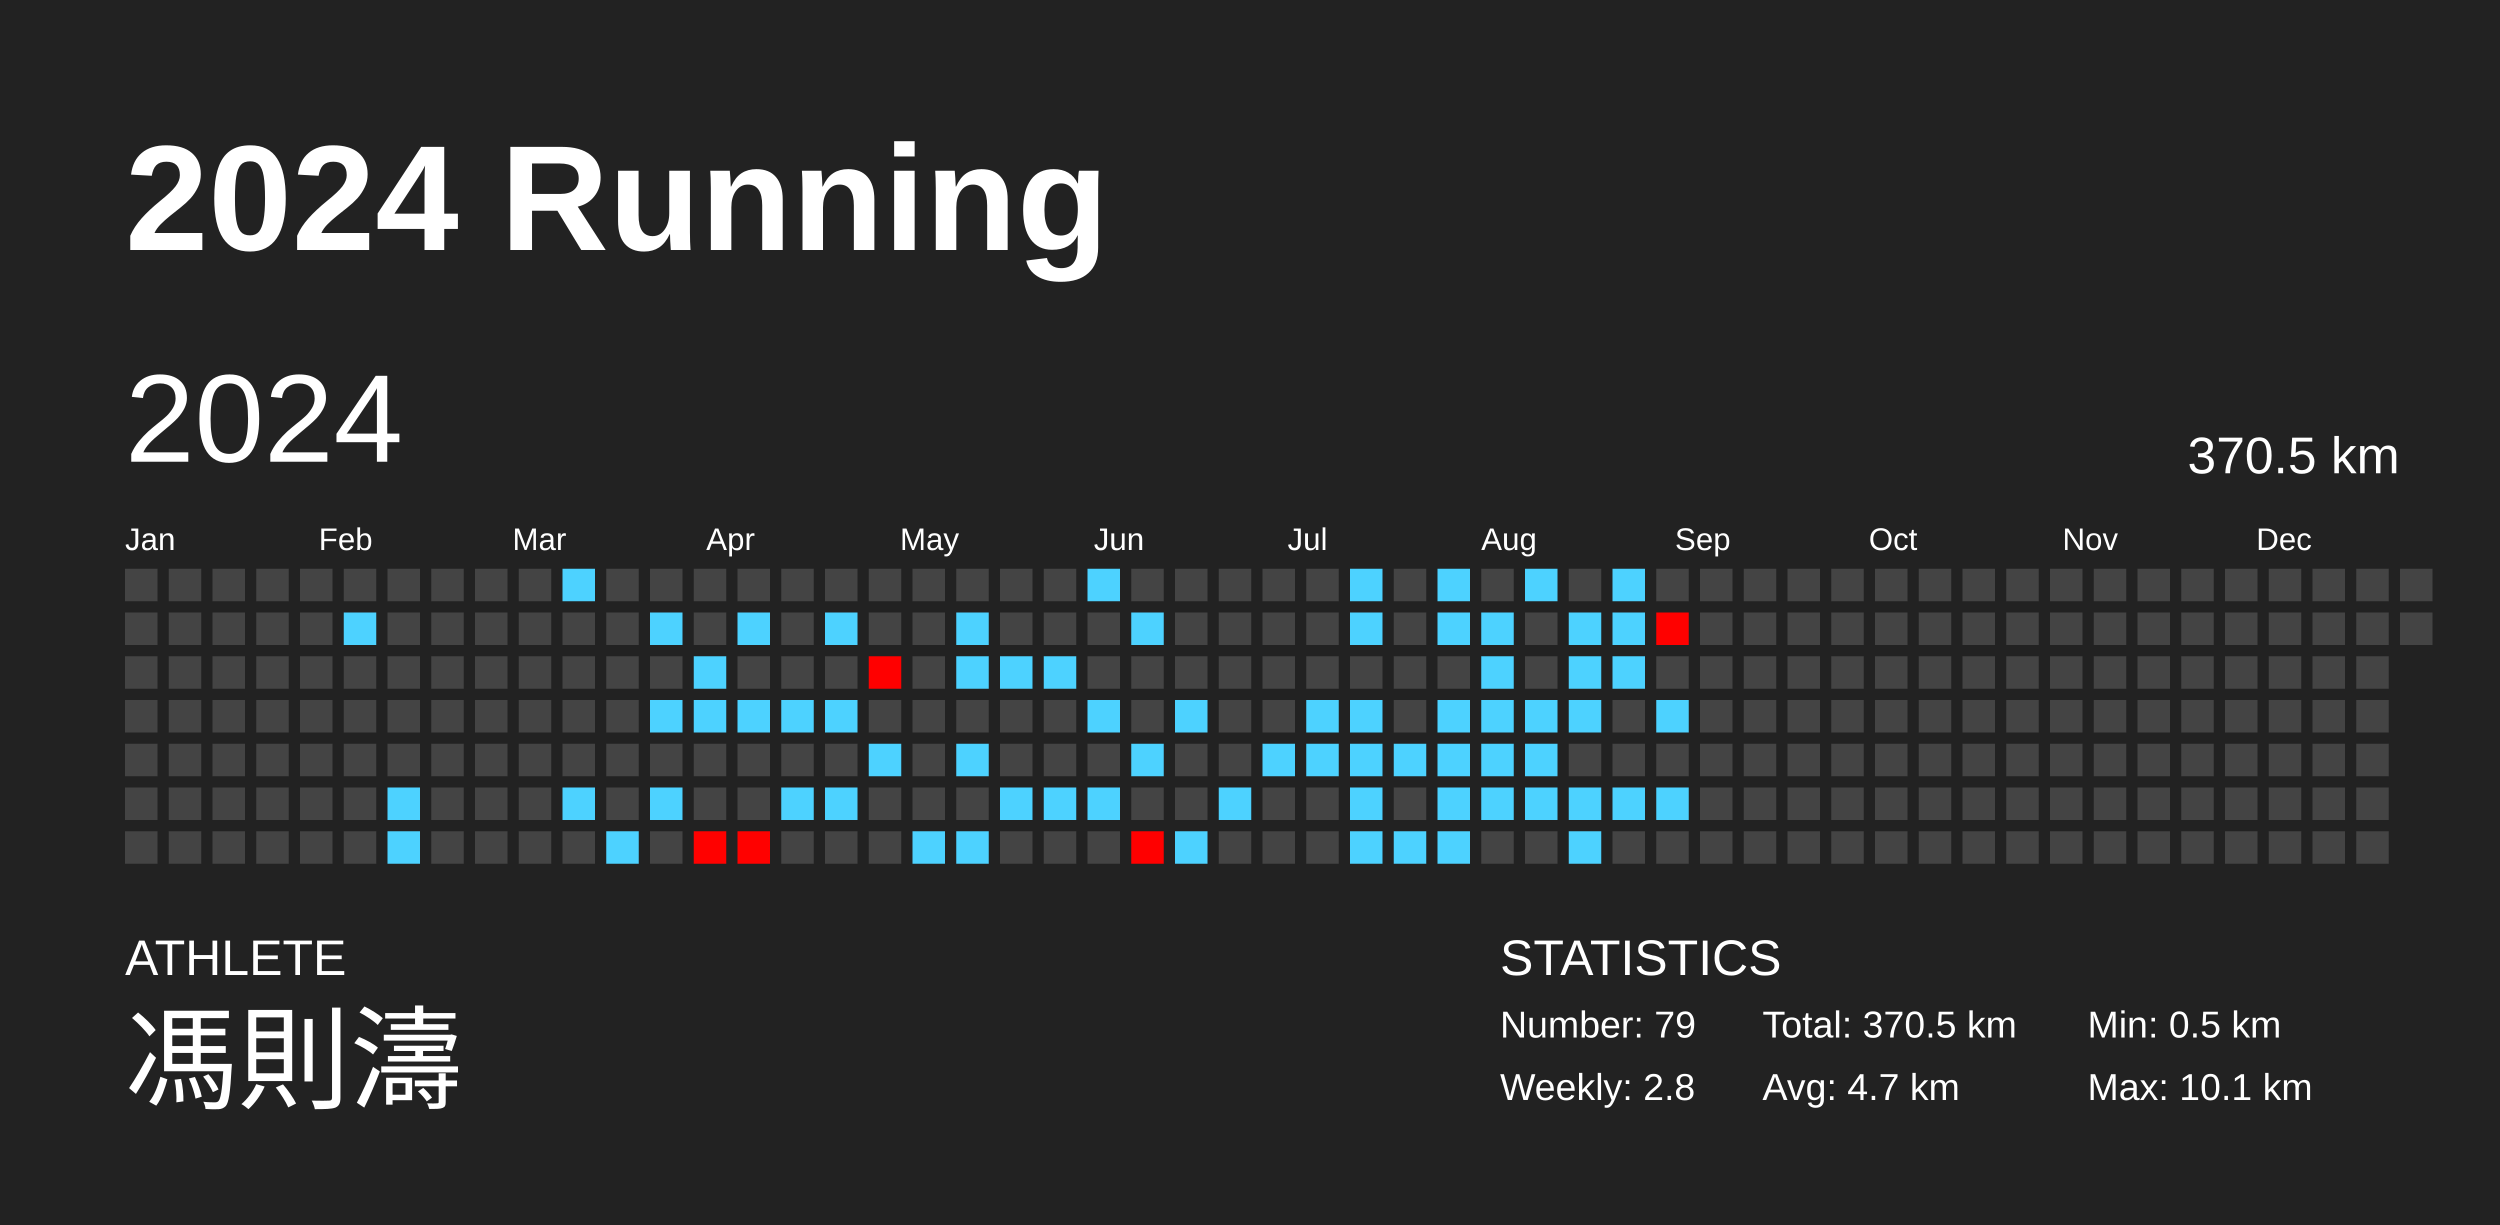
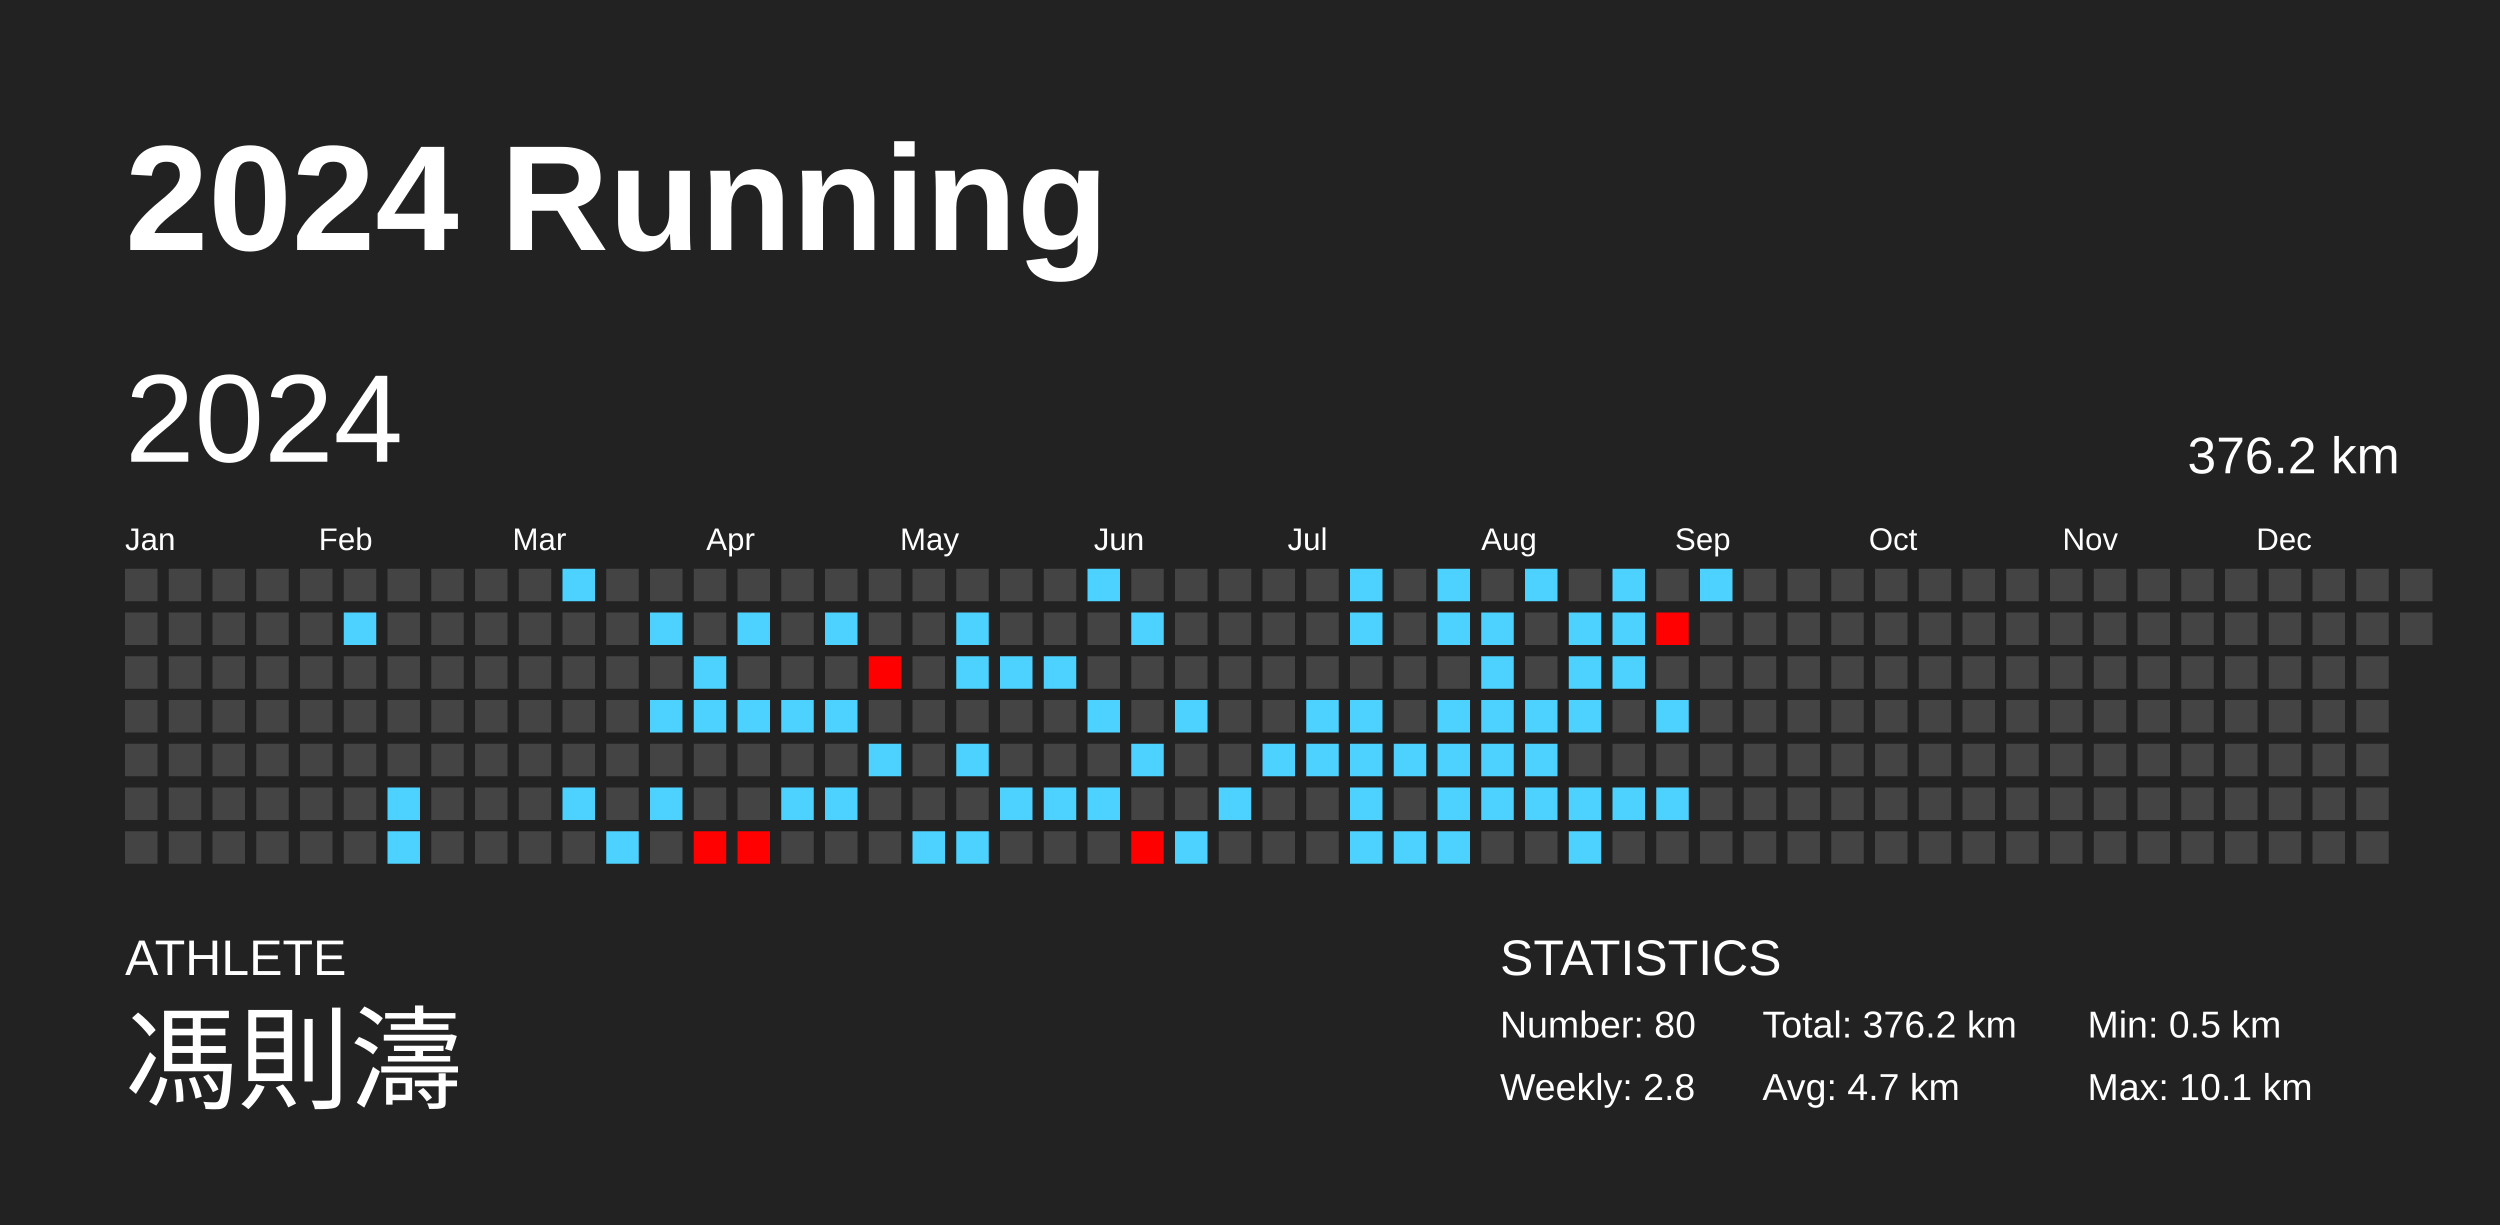
<svg xmlns="http://www.w3.org/2000/svg" baseProfile="full" height="98mm" version="1.1" viewBox="0,0,200,98" width="200mm">
  <defs />
  <rect fill="#222222" height="98" width="200" x="0" y="0" />
  <text fill="#FFFFFF" style="font-size:12px; font-family:Arial; font-weight:bold;" x="10" y="20">2024 Running</text>
  <text fill="#FFFFFF" style="font-size:4px; font-family:Arial" x="10" y="78">ATHLETE</text>
  <text fill="#FFFFFF" style="font-size:9px; font-family:Arial" x="10" y="88">馮則濤</text>
  <text fill="#FFFFFF" style="font-size:4px; font-family:Arial" x="120" y="78">STATISTICS</text>
-   <text fill="#FFFFFF" style="font-size:3px; font-family:Arial" x="120" y="83">Number: 79</text>
+   <text fill="#FFFFFF" style="font-size:3px; font-family:Arial" x="120" y="83">Number: 80</text>
  <text fill="#FFFFFF" style="font-size:3px; font-family:Arial" x="120" y="88">Weekly: 2.8</text>
-   <text fill="#FFFFFF" style="font-size:3px; font-family:Arial" x="141" y="83">Total: 370.5 km</text>
+   <text fill="#FFFFFF" style="font-size:3px; font-family:Arial" x="141" y="83">Total: 376.2 km</text>
  <text fill="#FFFFFF" style="font-size:3px; font-family:Arial" x="141" y="88">Avg: 4.7 km</text>
  <text fill="#FFFFFF" style="font-size:3px; font-family:Arial" x="167" y="83">Min: 0.5 km</text>
  <text fill="#FFFFFF" style="font-size:3px; font-family:Arial" x="167" y="88">Max: 10.1 km</text>
  <text dominant-baseline="hanging" fill="#FFFFFF" style="font-size:10.0px; font-family:Arial;" x="10" y="30">2024</text>
-   <text dominant-baseline="hanging" fill="#FFFFFF" style="font-size:4.125px; font-family:Arial;" x="175" y="35">370.5 km</text>
+   <text dominant-baseline="hanging" fill="#FFFFFF" style="font-size:4.125px; font-family:Arial;" x="175" y="35">376.2 km</text>
  <text fill="#FFFFFF" style="font-size:2.5px; font-family:Arial" x="10.0" y="44">Jan</text>
  <text fill="#FFFFFF" style="font-size:2.5px; font-family:Arial" x="25.5" y="44">Feb</text>
  <text fill="#FFFFFF" style="font-size:2.5px; font-family:Arial" x="41.0" y="44">Mar</text>
  <text fill="#FFFFFF" style="font-size:2.5px; font-family:Arial" x="56.5" y="44">Apr</text>
  <text fill="#FFFFFF" style="font-size:2.5px; font-family:Arial" x="72.0" y="44">May</text>
  <text fill="#FFFFFF" style="font-size:2.5px; font-family:Arial" x="87.5" y="44">Jun</text>
  <text fill="#FFFFFF" style="font-size:2.5px; font-family:Arial" x="103.0" y="44">Jul</text>
  <text fill="#FFFFFF" style="font-size:2.5px; font-family:Arial" x="118.5" y="44">Aug</text>
  <text fill="#FFFFFF" style="font-size:2.5px; font-family:Arial" x="134.0" y="44">Sep</text>
  <text fill="#FFFFFF" style="font-size:2.5px; font-family:Arial" x="149.5" y="44">Oct</text>
  <text fill="#FFFFFF" style="font-size:2.5px; font-family:Arial" x="165.0" y="44">Nov</text>
  <text fill="#FFFFFF" style="font-size:2.5px; font-family:Arial" x="180.5" y="44">Dec</text>
  <rect fill="#444444" height="2.6" width="2.6" x="10.0" y="45.5" />
  <rect fill="#444444" height="2.6" width="2.6" x="10.0" y="49.0" />
  <rect fill="#444444" height="2.6" width="2.6" x="10.0" y="52.5" />
  <rect fill="#444444" height="2.6" width="2.6" x="10.0" y="56.0" />
  <rect fill="#444444" height="2.6" width="2.6" x="10.0" y="59.5" />
  <rect fill="#444444" height="2.6" width="2.6" x="10.0" y="63.0" />
  <rect fill="#444444" height="2.6" width="2.6" x="10.0" y="66.5" />
  <rect fill="#444444" height="2.6" width="2.6" x="13.5" y="45.5" />
  <rect fill="#444444" height="2.6" width="2.6" x="13.5" y="49.0" />
  <rect fill="#444444" height="2.6" width="2.6" x="13.5" y="52.5" />
  <rect fill="#444444" height="2.6" width="2.6" x="13.5" y="56.0" />
  <rect fill="#444444" height="2.6" width="2.6" x="13.5" y="59.5" />
  <rect fill="#444444" height="2.6" width="2.6" x="13.5" y="63.0" />
  <rect fill="#444444" height="2.6" width="2.6" x="13.5" y="66.5" />
  <rect fill="#444444" height="2.6" width="2.6" x="17.0" y="45.5" />
  <rect fill="#444444" height="2.6" width="2.6" x="17.0" y="49.0" />
  <rect fill="#444444" height="2.6" width="2.6" x="17.0" y="52.5" />
  <rect fill="#444444" height="2.6" width="2.6" x="17.0" y="56.0" />
  <rect fill="#444444" height="2.6" width="2.6" x="17.0" y="59.5" />
  <rect fill="#444444" height="2.6" width="2.6" x="17.0" y="63.0" />
  <rect fill="#444444" height="2.6" width="2.6" x="17.0" y="66.5" />
  <rect fill="#444444" height="2.6" width="2.6" x="20.5" y="45.5" />
  <rect fill="#444444" height="2.6" width="2.6" x="20.5" y="49.0" />
  <rect fill="#444444" height="2.6" width="2.6" x="20.5" y="52.5" />
  <rect fill="#444444" height="2.6" width="2.6" x="20.5" y="56.0" />
  <rect fill="#444444" height="2.6" width="2.6" x="20.5" y="59.5" />
  <rect fill="#444444" height="2.6" width="2.6" x="20.5" y="63.0" />
  <rect fill="#444444" height="2.6" width="2.6" x="20.5" y="66.5" />
  <rect fill="#444444" height="2.6" width="2.6" x="24.0" y="45.5" />
  <rect fill="#444444" height="2.6" width="2.6" x="24.0" y="49.0" />
  <rect fill="#444444" height="2.6" width="2.6" x="24.0" y="52.5" />
  <rect fill="#444444" height="2.6" width="2.6" x="24.0" y="56.0" />
  <rect fill="#444444" height="2.6" width="2.6" x="24.0" y="59.5" />
  <rect fill="#444444" height="2.6" width="2.6" x="24.0" y="63.0" />
  <rect fill="#444444" height="2.6" width="2.6" x="24.0" y="66.5" />
  <rect fill="#444444" height="2.6" width="2.6" x="27.5" y="45.5" />
  <rect fill="#4dd2ff" height="2.6" width="2.6" x="27.5" y="49.0" />
  <rect fill="#444444" height="2.6" width="2.6" x="27.5" y="52.5" />
  <rect fill="#444444" height="2.6" width="2.6" x="27.5" y="56.0" />
  <rect fill="#444444" height="2.6" width="2.6" x="27.5" y="59.5" />
  <rect fill="#444444" height="2.6" width="2.6" x="27.5" y="63.0" />
  <rect fill="#444444" height="2.6" width="2.6" x="27.5" y="66.5" />
  <rect fill="#444444" height="2.6" width="2.6" x="31.0" y="45.5" />
  <rect fill="#444444" height="2.6" width="2.6" x="31.0" y="49.0" />
  <rect fill="#444444" height="2.6" width="2.6" x="31.0" y="52.5" />
  <rect fill="#444444" height="2.6" width="2.6" x="31.0" y="56.0" />
  <rect fill="#444444" height="2.6" width="2.6" x="31.0" y="59.5" />
  <rect fill="#4dd2ff" height="2.6" width="2.6" x="31.0" y="63.0" />
  <rect fill="#4dd2ff" height="2.6" width="2.6" x="31.0" y="66.5" />
  <rect fill="#444444" height="2.6" width="2.6" x="34.5" y="45.5" />
  <rect fill="#444444" height="2.6" width="2.6" x="34.5" y="49.0" />
  <rect fill="#444444" height="2.6" width="2.6" x="34.5" y="52.5" />
  <rect fill="#444444" height="2.6" width="2.6" x="34.5" y="56.0" />
  <rect fill="#444444" height="2.6" width="2.6" x="34.5" y="59.5" />
  <rect fill="#444444" height="2.6" width="2.6" x="34.5" y="63.0" />
  <rect fill="#444444" height="2.6" width="2.6" x="34.5" y="66.5" />
  <rect fill="#444444" height="2.6" width="2.6" x="38.0" y="45.5" />
  <rect fill="#444444" height="2.6" width="2.6" x="38.0" y="49.0" />
  <rect fill="#444444" height="2.6" width="2.6" x="38.0" y="52.5" />
  <rect fill="#444444" height="2.6" width="2.6" x="38.0" y="56.0" />
  <rect fill="#444444" height="2.6" width="2.6" x="38.0" y="59.5" />
  <rect fill="#444444" height="2.6" width="2.6" x="38.0" y="63.0" />
  <rect fill="#444444" height="2.6" width="2.6" x="38.0" y="66.5" />
  <rect fill="#444444" height="2.6" width="2.6" x="41.5" y="45.5" />
  <rect fill="#444444" height="2.6" width="2.6" x="41.5" y="49.0" />
  <rect fill="#444444" height="2.6" width="2.6" x="41.5" y="52.5" />
  <rect fill="#444444" height="2.6" width="2.6" x="41.5" y="56.0" />
  <rect fill="#444444" height="2.6" width="2.6" x="41.5" y="59.5" />
  <rect fill="#444444" height="2.6" width="2.6" x="41.5" y="63.0" />
  <rect fill="#444444" height="2.6" width="2.6" x="41.5" y="66.5" />
  <rect fill="#4dd2ff" height="2.6" width="2.6" x="45.0" y="45.5" />
  <rect fill="#444444" height="2.6" width="2.6" x="45.0" y="49.0" />
  <rect fill="#444444" height="2.6" width="2.6" x="45.0" y="52.5" />
  <rect fill="#444444" height="2.6" width="2.6" x="45.0" y="56.0" />
  <rect fill="#444444" height="2.6" width="2.6" x="45.0" y="59.5" />
  <rect fill="#4dd2ff" height="2.6" width="2.6" x="45.0" y="63.0" />
  <rect fill="#444444" height="2.6" width="2.6" x="45.0" y="66.5" />
  <rect fill="#444444" height="2.6" width="2.6" x="48.5" y="45.5" />
  <rect fill="#444444" height="2.6" width="2.6" x="48.5" y="49.0" />
  <rect fill="#444444" height="2.6" width="2.6" x="48.5" y="52.5" />
  <rect fill="#444444" height="2.6" width="2.6" x="48.5" y="56.0" />
  <rect fill="#444444" height="2.6" width="2.6" x="48.5" y="59.5" />
  <rect fill="#444444" height="2.6" width="2.6" x="48.5" y="63.0" />
  <rect fill="#4dd2ff" height="2.6" width="2.6" x="48.5" y="66.5" />
  <rect fill="#444444" height="2.6" width="2.6" x="52.0" y="45.5" />
  <rect fill="#4dd2ff" height="2.6" width="2.6" x="52.0" y="49.0" />
  <rect fill="#444444" height="2.6" width="2.6" x="52.0" y="52.5" />
  <rect fill="#4dd2ff" height="2.6" width="2.6" x="52.0" y="56.0" />
  <rect fill="#444444" height="2.6" width="2.6" x="52.0" y="59.5" />
  <rect fill="#4dd2ff" height="2.6" width="2.6" x="52.0" y="63.0" />
  <rect fill="#444444" height="2.6" width="2.6" x="52.0" y="66.5" />
  <rect fill="#444444" height="2.6" width="2.6" x="55.5" y="45.5" />
  <rect fill="#444444" height="2.6" width="2.6" x="55.5" y="49.0" />
  <rect fill="#4dd2ff" height="2.6" width="2.6" x="55.5" y="52.5" />
  <rect fill="#4dd2ff" height="2.6" width="2.6" x="55.5" y="56.0" />
  <rect fill="#444444" height="2.6" width="2.6" x="55.5" y="59.5" />
  <rect fill="#444444" height="2.6" width="2.6" x="55.5" y="63.0" />
  <rect fill="#ff0100" height="2.6" width="2.6" x="55.5" y="66.5" />
  <rect fill="#444444" height="2.6" width="2.6" x="59.0" y="45.5" />
  <rect fill="#4dd2ff" height="2.6" width="2.6" x="59.0" y="49.0" />
  <rect fill="#444444" height="2.6" width="2.6" x="59.0" y="52.5" />
  <rect fill="#4dd2ff" height="2.6" width="2.6" x="59.0" y="56.0" />
  <rect fill="#444444" height="2.6" width="2.6" x="59.0" y="59.5" />
  <rect fill="#444444" height="2.6" width="2.6" x="59.0" y="63.0" />
  <rect fill="#ff0100" height="2.6" width="2.6" x="59.0" y="66.5" />
  <rect fill="#444444" height="2.6" width="2.6" x="62.5" y="45.5" />
  <rect fill="#444444" height="2.6" width="2.6" x="62.5" y="49.0" />
  <rect fill="#444444" height="2.6" width="2.6" x="62.5" y="52.5" />
  <rect fill="#4dd2ff" height="2.6" width="2.6" x="62.5" y="56.0" />
  <rect fill="#444444" height="2.6" width="2.6" x="62.5" y="59.5" />
  <rect fill="#4dd2ff" height="2.6" width="2.6" x="62.5" y="63.0" />
  <rect fill="#444444" height="2.6" width="2.6" x="62.5" y="66.5" />
  <rect fill="#444444" height="2.6" width="2.6" x="66.0" y="45.5" />
  <rect fill="#4dd2ff" height="2.6" width="2.6" x="66.0" y="49.0" />
  <rect fill="#444444" height="2.6" width="2.6" x="66.0" y="52.5" />
  <rect fill="#4dd2ff" height="2.6" width="2.6" x="66.0" y="56.0" />
  <rect fill="#444444" height="2.6" width="2.6" x="66.0" y="59.5" />
  <rect fill="#4dd2ff" height="2.6" width="2.6" x="66.0" y="63.0" />
  <rect fill="#444444" height="2.6" width="2.6" x="66.0" y="66.5" />
  <rect fill="#444444" height="2.6" width="2.6" x="69.5" y="45.5" />
  <rect fill="#444444" height="2.6" width="2.6" x="69.5" y="49.0" />
  <rect fill="#ff0000" height="2.6" width="2.6" x="69.5" y="52.5" />
  <rect fill="#444444" height="2.6" width="2.6" x="69.5" y="56.0" />
  <rect fill="#4dd2ff" height="2.6" width="2.6" x="69.5" y="59.5" />
  <rect fill="#444444" height="2.6" width="2.6" x="69.5" y="63.0" />
  <rect fill="#444444" height="2.6" width="2.6" x="69.5" y="66.5" />
  <rect fill="#444444" height="2.6" width="2.6" x="73.0" y="45.5" />
  <rect fill="#444444" height="2.6" width="2.6" x="73.0" y="49.0" />
  <rect fill="#444444" height="2.6" width="2.6" x="73.0" y="52.5" />
  <rect fill="#444444" height="2.6" width="2.6" x="73.0" y="56.0" />
  <rect fill="#444444" height="2.6" width="2.6" x="73.0" y="59.5" />
  <rect fill="#444444" height="2.6" width="2.6" x="73.0" y="63.0" />
  <rect fill="#4dd2ff" height="2.6" width="2.6" x="73.0" y="66.5" />
  <rect fill="#444444" height="2.6" width="2.6" x="76.5" y="45.5" />
  <rect fill="#4dd2ff" height="2.6" width="2.6" x="76.5" y="49.0" />
  <rect fill="#4dd2ff" height="2.6" width="2.6" x="76.5" y="52.5" />
  <rect fill="#444444" height="2.6" width="2.6" x="76.5" y="56.0" />
  <rect fill="#4dd2ff" height="2.6" width="2.6" x="76.5" y="59.5" />
  <rect fill="#444444" height="2.6" width="2.6" x="76.5" y="63.0" />
  <rect fill="#4dd2ff" height="2.6" width="2.6" x="76.5" y="66.5" />
  <rect fill="#444444" height="2.6" width="2.6" x="80.0" y="45.5" />
  <rect fill="#444444" height="2.6" width="2.6" x="80.0" y="49.0" />
  <rect fill="#4dd2ff" height="2.6" width="2.6" x="80.0" y="52.5" />
  <rect fill="#444444" height="2.6" width="2.6" x="80.0" y="56.0" />
  <rect fill="#444444" height="2.6" width="2.6" x="80.0" y="59.5" />
  <rect fill="#4dd2ff" height="2.6" width="2.6" x="80.0" y="63.0" />
  <rect fill="#444444" height="2.6" width="2.6" x="80.0" y="66.5" />
  <rect fill="#444444" height="2.6" width="2.6" x="83.5" y="45.5" />
  <rect fill="#444444" height="2.6" width="2.6" x="83.5" y="49.0" />
  <rect fill="#4dd2ff" height="2.6" width="2.6" x="83.5" y="52.5" />
  <rect fill="#444444" height="2.6" width="2.6" x="83.5" y="56.0" />
  <rect fill="#444444" height="2.6" width="2.6" x="83.5" y="59.5" />
  <rect fill="#4dd2ff" height="2.6" width="2.6" x="83.5" y="63.0" />
  <rect fill="#444444" height="2.6" width="2.6" x="83.5" y="66.5" />
  <rect fill="#4dd2ff" height="2.6" width="2.6" x="87.0" y="45.5" />
  <rect fill="#444444" height="2.6" width="2.6" x="87.0" y="49.0" />
  <rect fill="#444444" height="2.6" width="2.6" x="87.0" y="52.5" />
  <rect fill="#4dd2ff" height="2.6" width="2.6" x="87.0" y="56.0" />
  <rect fill="#444444" height="2.6" width="2.6" x="87.0" y="59.5" />
  <rect fill="#4dd2ff" height="2.6" width="2.6" x="87.0" y="63.0" />
  <rect fill="#444444" height="2.6" width="2.6" x="87.0" y="66.5" />
  <rect fill="#444444" height="2.6" width="2.6" x="90.5" y="45.5" />
  <rect fill="#4dd2ff" height="2.6" width="2.6" x="90.5" y="49.0" />
  <rect fill="#444444" height="2.6" width="2.6" x="90.5" y="52.5" />
  <rect fill="#444444" height="2.6" width="2.6" x="90.5" y="56.0" />
  <rect fill="#4dd2ff" height="2.6" width="2.6" x="90.5" y="59.5" />
  <rect fill="#444444" height="2.6" width="2.6" x="90.5" y="63.0" />
  <rect fill="#ff0000" height="2.6" width="2.6" x="90.5" y="66.5" />
  <rect fill="#444444" height="2.6" width="2.6" x="94.0" y="45.5" />
  <rect fill="#444444" height="2.6" width="2.6" x="94.0" y="49.0" />
  <rect fill="#444444" height="2.6" width="2.6" x="94.0" y="52.5" />
  <rect fill="#4dd2ff" height="2.6" width="2.6" x="94.0" y="56.0" />
  <rect fill="#444444" height="2.6" width="2.6" x="94.0" y="59.5" />
  <rect fill="#444444" height="2.6" width="2.6" x="94.0" y="63.0" />
  <rect fill="#4dd2ff" height="2.6" width="2.6" x="94.0" y="66.5" />
  <rect fill="#444444" height="2.6" width="2.6" x="97.5" y="45.5" />
  <rect fill="#444444" height="2.6" width="2.6" x="97.5" y="49.0" />
  <rect fill="#444444" height="2.6" width="2.6" x="97.5" y="52.5" />
  <rect fill="#444444" height="2.6" width="2.6" x="97.5" y="56.0" />
  <rect fill="#444444" height="2.6" width="2.6" x="97.5" y="59.5" />
  <rect fill="#4dd2ff" height="2.6" width="2.6" x="97.5" y="63.0" />
  <rect fill="#444444" height="2.6" width="2.6" x="97.5" y="66.5" />
  <rect fill="#444444" height="2.6" width="2.6" x="101.0" y="45.5" />
  <rect fill="#444444" height="2.6" width="2.6" x="101.0" y="49.0" />
  <rect fill="#444444" height="2.6" width="2.6" x="101.0" y="52.5" />
  <rect fill="#444444" height="2.6" width="2.6" x="101.0" y="56.0" />
  <rect fill="#4dd2ff" height="2.6" width="2.6" x="101.0" y="59.5" />
  <rect fill="#444444" height="2.6" width="2.6" x="101.0" y="63.0" />
  <rect fill="#444444" height="2.6" width="2.6" x="101.0" y="66.5" />
  <rect fill="#444444" height="2.6" width="2.6" x="104.5" y="45.5" />
  <rect fill="#444444" height="2.6" width="2.6" x="104.5" y="49.0" />
  <rect fill="#444444" height="2.6" width="2.6" x="104.5" y="52.5" />
  <rect fill="#4dd2ff" height="2.6" width="2.6" x="104.5" y="56.0" />
  <rect fill="#4dd2ff" height="2.6" width="2.6" x="104.5" y="59.5" />
  <rect fill="#444444" height="2.6" width="2.6" x="104.5" y="63.0" />
  <rect fill="#444444" height="2.6" width="2.6" x="104.5" y="66.5" />
  <rect fill="#4dd2ff" height="2.6" width="2.6" x="108.0" y="45.5" />
  <rect fill="#4dd2ff" height="2.6" width="2.6" x="108.0" y="49.0" />
  <rect fill="#444444" height="2.6" width="2.6" x="108.0" y="52.5" />
  <rect fill="#4dd2ff" height="2.6" width="2.6" x="108.0" y="56.0" />
  <rect fill="#4dd2ff" height="2.6" width="2.6" x="108.0" y="59.5" />
  <rect fill="#4dd2ff" height="2.6" width="2.6" x="108.0" y="63.0" />
  <rect fill="#4dd2ff" height="2.6" width="2.6" x="108.0" y="66.5" />
  <rect fill="#444444" height="2.6" width="2.6" x="111.5" y="45.5" />
  <rect fill="#444444" height="2.6" width="2.6" x="111.5" y="49.0" />
  <rect fill="#444444" height="2.6" width="2.6" x="111.5" y="52.5" />
  <rect fill="#444444" height="2.6" width="2.6" x="111.5" y="56.0" />
  <rect fill="#4dd2ff" height="2.6" width="2.6" x="111.5" y="59.5" />
  <rect fill="#444444" height="2.6" width="2.6" x="111.5" y="63.0" />
  <rect fill="#4dd2ff" height="2.6" width="2.6" x="111.5" y="66.5" />
  <rect fill="#4dd2ff" height="2.6" width="2.6" x="115.0" y="45.5" />
  <rect fill="#4dd2ff" height="2.6" width="2.6" x="115.0" y="49.0" />
  <rect fill="#444444" height="2.6" width="2.6" x="115.0" y="52.5" />
  <rect fill="#4dd2ff" height="2.6" width="2.6" x="115.0" y="56.0" />
  <rect fill="#4dd2ff" height="2.6" width="2.6" x="115.0" y="59.5" />
  <rect fill="#4dd2ff" height="2.6" width="2.6" x="115.0" y="63.0" />
  <rect fill="#4dd2ff" height="2.6" width="2.6" x="115.0" y="66.5" />
  <rect fill="#444444" height="2.6" width="2.6" x="118.5" y="45.5" />
  <rect fill="#4dd2ff" height="2.6" width="2.6" x="118.5" y="49.0" />
  <rect fill="#4dd2ff" height="2.6" width="2.6" x="118.5" y="52.5" />
  <rect fill="#4dd2ff" height="2.6" width="2.6" x="118.5" y="56.0" />
  <rect fill="#4dd2ff" height="2.6" width="2.6" x="118.5" y="59.5" />
  <rect fill="#4dd2ff" height="2.6" width="2.6" x="118.5" y="63.0" />
  <rect fill="#444444" height="2.6" width="2.6" x="118.5" y="66.5" />
  <rect fill="#4dd2ff" height="2.6" width="2.6" x="122.0" y="45.5" />
  <rect fill="#444444" height="2.6" width="2.6" x="122.0" y="49.0" />
  <rect fill="#444444" height="2.6" width="2.6" x="122.0" y="52.5" />
  <rect fill="#4dd2ff" height="2.6" width="2.6" x="122.0" y="56.0" />
  <rect fill="#4dd2ff" height="2.6" width="2.6" x="122.0" y="59.5" />
  <rect fill="#4dd2ff" height="2.6" width="2.6" x="122.0" y="63.0" />
  <rect fill="#444444" height="2.6" width="2.6" x="122.0" y="66.5" />
  <rect fill="#444444" height="2.6" width="2.6" x="125.5" y="45.5" />
  <rect fill="#4dd2ff" height="2.6" width="2.6" x="125.5" y="49.0" />
  <rect fill="#4dd2ff" height="2.6" width="2.6" x="125.5" y="52.5" />
  <rect fill="#4dd2ff" height="2.6" width="2.6" x="125.5" y="56.0" />
  <rect fill="#444444" height="2.6" width="2.6" x="125.5" y="59.5" />
  <rect fill="#4dd2ff" height="2.6" width="2.6" x="125.5" y="63.0" />
  <rect fill="#4dd2ff" height="2.6" width="2.6" x="125.5" y="66.5" />
  <rect fill="#4dd2ff" height="2.6" width="2.6" x="129.0" y="45.5" />
  <rect fill="#4dd2ff" height="2.6" width="2.6" x="129.0" y="49.0" />
  <rect fill="#4dd2ff" height="2.6" width="2.6" x="129.0" y="52.5" />
  <rect fill="#444444" height="2.6" width="2.6" x="129.0" y="56.0" />
  <rect fill="#444444" height="2.6" width="2.6" x="129.0" y="59.5" />
  <rect fill="#4dd2ff" height="2.6" width="2.6" x="129.0" y="63.0" />
  <rect fill="#444444" height="2.6" width="2.6" x="129.0" y="66.5" />
  <rect fill="#444444" height="2.6" width="2.6" x="132.5" y="45.5" />
  <rect fill="#ff0100" height="2.6" width="2.6" x="132.5" y="49.0" />
  <rect fill="#444444" height="2.6" width="2.6" x="132.5" y="52.5" />
  <rect fill="#4dd2ff" height="2.6" width="2.6" x="132.5" y="56.0" />
  <rect fill="#444444" height="2.6" width="2.6" x="132.5" y="59.5" />
  <rect fill="#4dd2ff" height="2.6" width="2.6" x="132.5" y="63.0" />
  <rect fill="#444444" height="2.6" width="2.6" x="132.5" y="66.5" />
-   <rect fill="#444444" height="2.6" width="2.6" x="136.0" y="45.5" />
+   <rect fill="#4dd2ff" height="2.6" width="2.6" x="136.0" y="45.5" />
  <rect fill="#444444" height="2.6" width="2.6" x="136.0" y="49.0" />
  <rect fill="#444444" height="2.6" width="2.6" x="136.0" y="52.5" />
  <rect fill="#444444" height="2.6" width="2.6" x="136.0" y="56.0" />
  <rect fill="#444444" height="2.6" width="2.6" x="136.0" y="59.5" />
  <rect fill="#444444" height="2.6" width="2.6" x="136.0" y="63.0" />
  <rect fill="#444444" height="2.6" width="2.6" x="136.0" y="66.5" />
  <rect fill="#444444" height="2.6" width="2.6" x="139.5" y="45.5" />
  <rect fill="#444444" height="2.6" width="2.6" x="139.5" y="49.0" />
  <rect fill="#444444" height="2.6" width="2.6" x="139.5" y="52.5" />
  <rect fill="#444444" height="2.6" width="2.6" x="139.5" y="56.0" />
  <rect fill="#444444" height="2.6" width="2.6" x="139.5" y="59.5" />
  <rect fill="#444444" height="2.6" width="2.6" x="139.5" y="63.0" />
  <rect fill="#444444" height="2.6" width="2.6" x="139.5" y="66.5" />
  <rect fill="#444444" height="2.6" width="2.6" x="143.0" y="45.5" />
  <rect fill="#444444" height="2.6" width="2.6" x="143.0" y="49.0" />
  <rect fill="#444444" height="2.6" width="2.6" x="143.0" y="52.5" />
  <rect fill="#444444" height="2.6" width="2.6" x="143.0" y="56.0" />
  <rect fill="#444444" height="2.6" width="2.6" x="143.0" y="59.5" />
  <rect fill="#444444" height="2.6" width="2.6" x="143.0" y="63.0" />
  <rect fill="#444444" height="2.6" width="2.6" x="143.0" y="66.5" />
  <rect fill="#444444" height="2.6" width="2.6" x="146.5" y="45.5" />
  <rect fill="#444444" height="2.6" width="2.6" x="146.5" y="49.0" />
  <rect fill="#444444" height="2.6" width="2.6" x="146.5" y="52.5" />
  <rect fill="#444444" height="2.6" width="2.6" x="146.5" y="56.0" />
  <rect fill="#444444" height="2.6" width="2.6" x="146.5" y="59.5" />
  <rect fill="#444444" height="2.6" width="2.6" x="146.5" y="63.0" />
  <rect fill="#444444" height="2.6" width="2.6" x="146.5" y="66.5" />
  <rect fill="#444444" height="2.6" width="2.6" x="150.0" y="45.5" />
  <rect fill="#444444" height="2.6" width="2.6" x="150.0" y="49.0" />
  <rect fill="#444444" height="2.6" width="2.6" x="150.0" y="52.5" />
  <rect fill="#444444" height="2.6" width="2.6" x="150.0" y="56.0" />
  <rect fill="#444444" height="2.6" width="2.6" x="150.0" y="59.5" />
  <rect fill="#444444" height="2.6" width="2.6" x="150.0" y="63.0" />
  <rect fill="#444444" height="2.6" width="2.6" x="150.0" y="66.5" />
  <rect fill="#444444" height="2.6" width="2.6" x="153.5" y="45.5" />
  <rect fill="#444444" height="2.6" width="2.6" x="153.5" y="49.0" />
  <rect fill="#444444" height="2.6" width="2.6" x="153.5" y="52.5" />
  <rect fill="#444444" height="2.6" width="2.6" x="153.5" y="56.0" />
  <rect fill="#444444" height="2.6" width="2.6" x="153.5" y="59.5" />
  <rect fill="#444444" height="2.6" width="2.6" x="153.5" y="63.0" />
  <rect fill="#444444" height="2.6" width="2.6" x="153.5" y="66.5" />
  <rect fill="#444444" height="2.6" width="2.6" x="157.0" y="45.5" />
  <rect fill="#444444" height="2.6" width="2.6" x="157.0" y="49.0" />
  <rect fill="#444444" height="2.6" width="2.6" x="157.0" y="52.5" />
  <rect fill="#444444" height="2.6" width="2.6" x="157.0" y="56.0" />
  <rect fill="#444444" height="2.6" width="2.6" x="157.0" y="59.5" />
  <rect fill="#444444" height="2.6" width="2.6" x="157.0" y="63.0" />
  <rect fill="#444444" height="2.6" width="2.6" x="157.0" y="66.5" />
  <rect fill="#444444" height="2.6" width="2.6" x="160.5" y="45.5" />
  <rect fill="#444444" height="2.6" width="2.6" x="160.5" y="49.0" />
  <rect fill="#444444" height="2.6" width="2.6" x="160.5" y="52.5" />
  <rect fill="#444444" height="2.6" width="2.6" x="160.5" y="56.0" />
  <rect fill="#444444" height="2.6" width="2.6" x="160.5" y="59.5" />
  <rect fill="#444444" height="2.6" width="2.6" x="160.5" y="63.0" />
  <rect fill="#444444" height="2.6" width="2.6" x="160.5" y="66.5" />
  <rect fill="#444444" height="2.6" width="2.6" x="164.0" y="45.5" />
  <rect fill="#444444" height="2.6" width="2.6" x="164.0" y="49.0" />
  <rect fill="#444444" height="2.6" width="2.6" x="164.0" y="52.5" />
  <rect fill="#444444" height="2.6" width="2.6" x="164.0" y="56.0" />
  <rect fill="#444444" height="2.6" width="2.6" x="164.0" y="59.5" />
  <rect fill="#444444" height="2.6" width="2.6" x="164.0" y="63.0" />
  <rect fill="#444444" height="2.6" width="2.6" x="164.0" y="66.5" />
  <rect fill="#444444" height="2.6" width="2.6" x="167.5" y="45.5" />
  <rect fill="#444444" height="2.6" width="2.6" x="167.5" y="49.0" />
  <rect fill="#444444" height="2.6" width="2.6" x="167.5" y="52.5" />
  <rect fill="#444444" height="2.6" width="2.6" x="167.5" y="56.0" />
  <rect fill="#444444" height="2.6" width="2.6" x="167.5" y="59.5" />
  <rect fill="#444444" height="2.6" width="2.6" x="167.5" y="63.0" />
  <rect fill="#444444" height="2.6" width="2.6" x="167.5" y="66.5" />
  <rect fill="#444444" height="2.6" width="2.6" x="171.0" y="45.5" />
  <rect fill="#444444" height="2.6" width="2.6" x="171.0" y="49.0" />
  <rect fill="#444444" height="2.6" width="2.6" x="171.0" y="52.5" />
  <rect fill="#444444" height="2.6" width="2.6" x="171.0" y="56.0" />
  <rect fill="#444444" height="2.6" width="2.6" x="171.0" y="59.5" />
  <rect fill="#444444" height="2.6" width="2.6" x="171.0" y="63.0" />
  <rect fill="#444444" height="2.6" width="2.6" x="171.0" y="66.5" />
  <rect fill="#444444" height="2.6" width="2.6" x="174.5" y="45.5" />
  <rect fill="#444444" height="2.6" width="2.6" x="174.5" y="49.0" />
  <rect fill="#444444" height="2.6" width="2.6" x="174.5" y="52.5" />
  <rect fill="#444444" height="2.6" width="2.6" x="174.5" y="56.0" />
  <rect fill="#444444" height="2.6" width="2.6" x="174.5" y="59.5" />
  <rect fill="#444444" height="2.6" width="2.6" x="174.5" y="63.0" />
  <rect fill="#444444" height="2.6" width="2.6" x="174.5" y="66.5" />
  <rect fill="#444444" height="2.6" width="2.6" x="178.0" y="45.5" />
  <rect fill="#444444" height="2.6" width="2.6" x="178.0" y="49.0" />
  <rect fill="#444444" height="2.6" width="2.6" x="178.0" y="52.5" />
  <rect fill="#444444" height="2.6" width="2.6" x="178.0" y="56.0" />
  <rect fill="#444444" height="2.6" width="2.6" x="178.0" y="59.5" />
  <rect fill="#444444" height="2.6" width="2.6" x="178.0" y="63.0" />
  <rect fill="#444444" height="2.6" width="2.6" x="178.0" y="66.5" />
  <rect fill="#444444" height="2.6" width="2.6" x="181.5" y="45.5" />
  <rect fill="#444444" height="2.6" width="2.6" x="181.5" y="49.0" />
  <rect fill="#444444" height="2.6" width="2.6" x="181.5" y="52.5" />
  <rect fill="#444444" height="2.6" width="2.6" x="181.5" y="56.0" />
  <rect fill="#444444" height="2.6" width="2.6" x="181.5" y="59.5" />
  <rect fill="#444444" height="2.6" width="2.6" x="181.5" y="63.0" />
  <rect fill="#444444" height="2.6" width="2.6" x="181.5" y="66.5" />
  <rect fill="#444444" height="2.6" width="2.6" x="185.0" y="45.5" />
  <rect fill="#444444" height="2.6" width="2.6" x="185.0" y="49.0" />
  <rect fill="#444444" height="2.6" width="2.6" x="185.0" y="52.5" />
  <rect fill="#444444" height="2.6" width="2.6" x="185.0" y="56.0" />
  <rect fill="#444444" height="2.6" width="2.6" x="185.0" y="59.5" />
  <rect fill="#444444" height="2.6" width="2.6" x="185.0" y="63.0" />
  <rect fill="#444444" height="2.6" width="2.6" x="185.0" y="66.5" />
  <rect fill="#444444" height="2.6" width="2.6" x="188.5" y="45.5" />
  <rect fill="#444444" height="2.6" width="2.6" x="188.5" y="49.0" />
  <rect fill="#444444" height="2.6" width="2.6" x="188.5" y="52.5" />
  <rect fill="#444444" height="2.6" width="2.6" x="188.5" y="56.0" />
  <rect fill="#444444" height="2.6" width="2.6" x="188.5" y="59.5" />
  <rect fill="#444444" height="2.6" width="2.6" x="188.5" y="63.0" />
  <rect fill="#444444" height="2.6" width="2.6" x="188.5" y="66.5" />
  <rect fill="#444444" height="2.6" width="2.6" x="192.0" y="45.5" />
  <rect fill="#444444" height="2.6" width="2.6" x="192.0" y="49.0" />
</svg>
